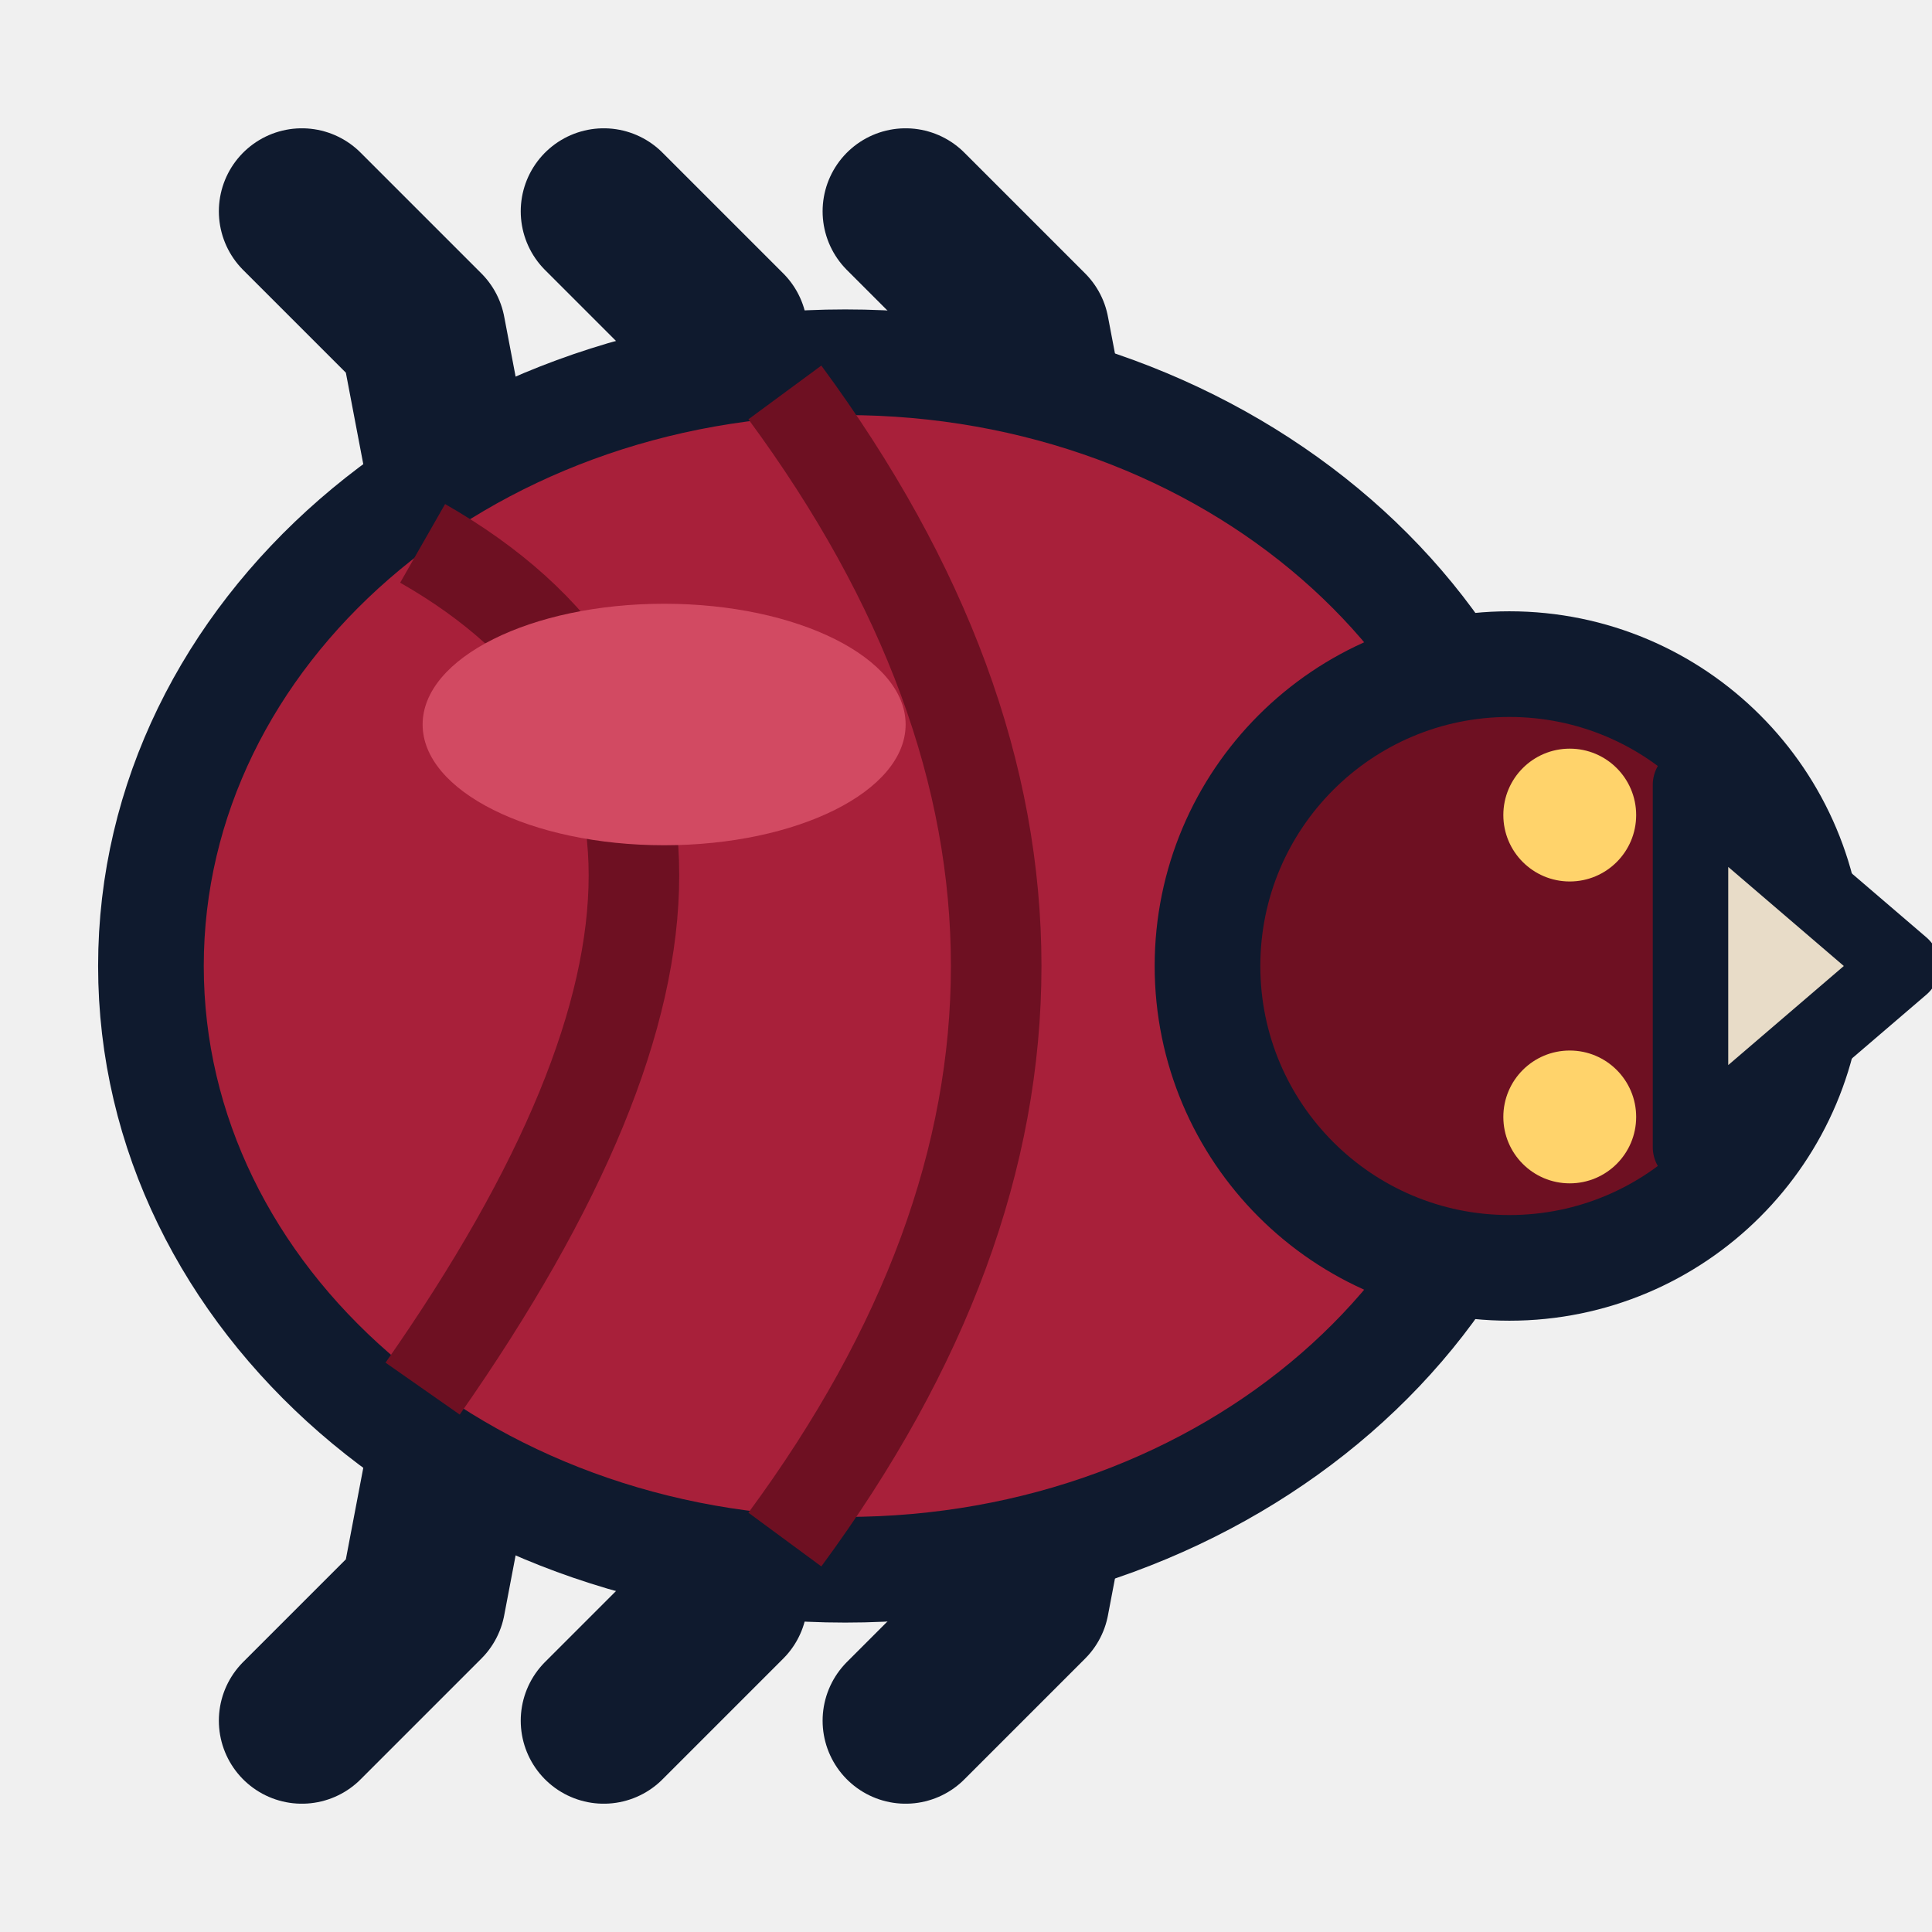
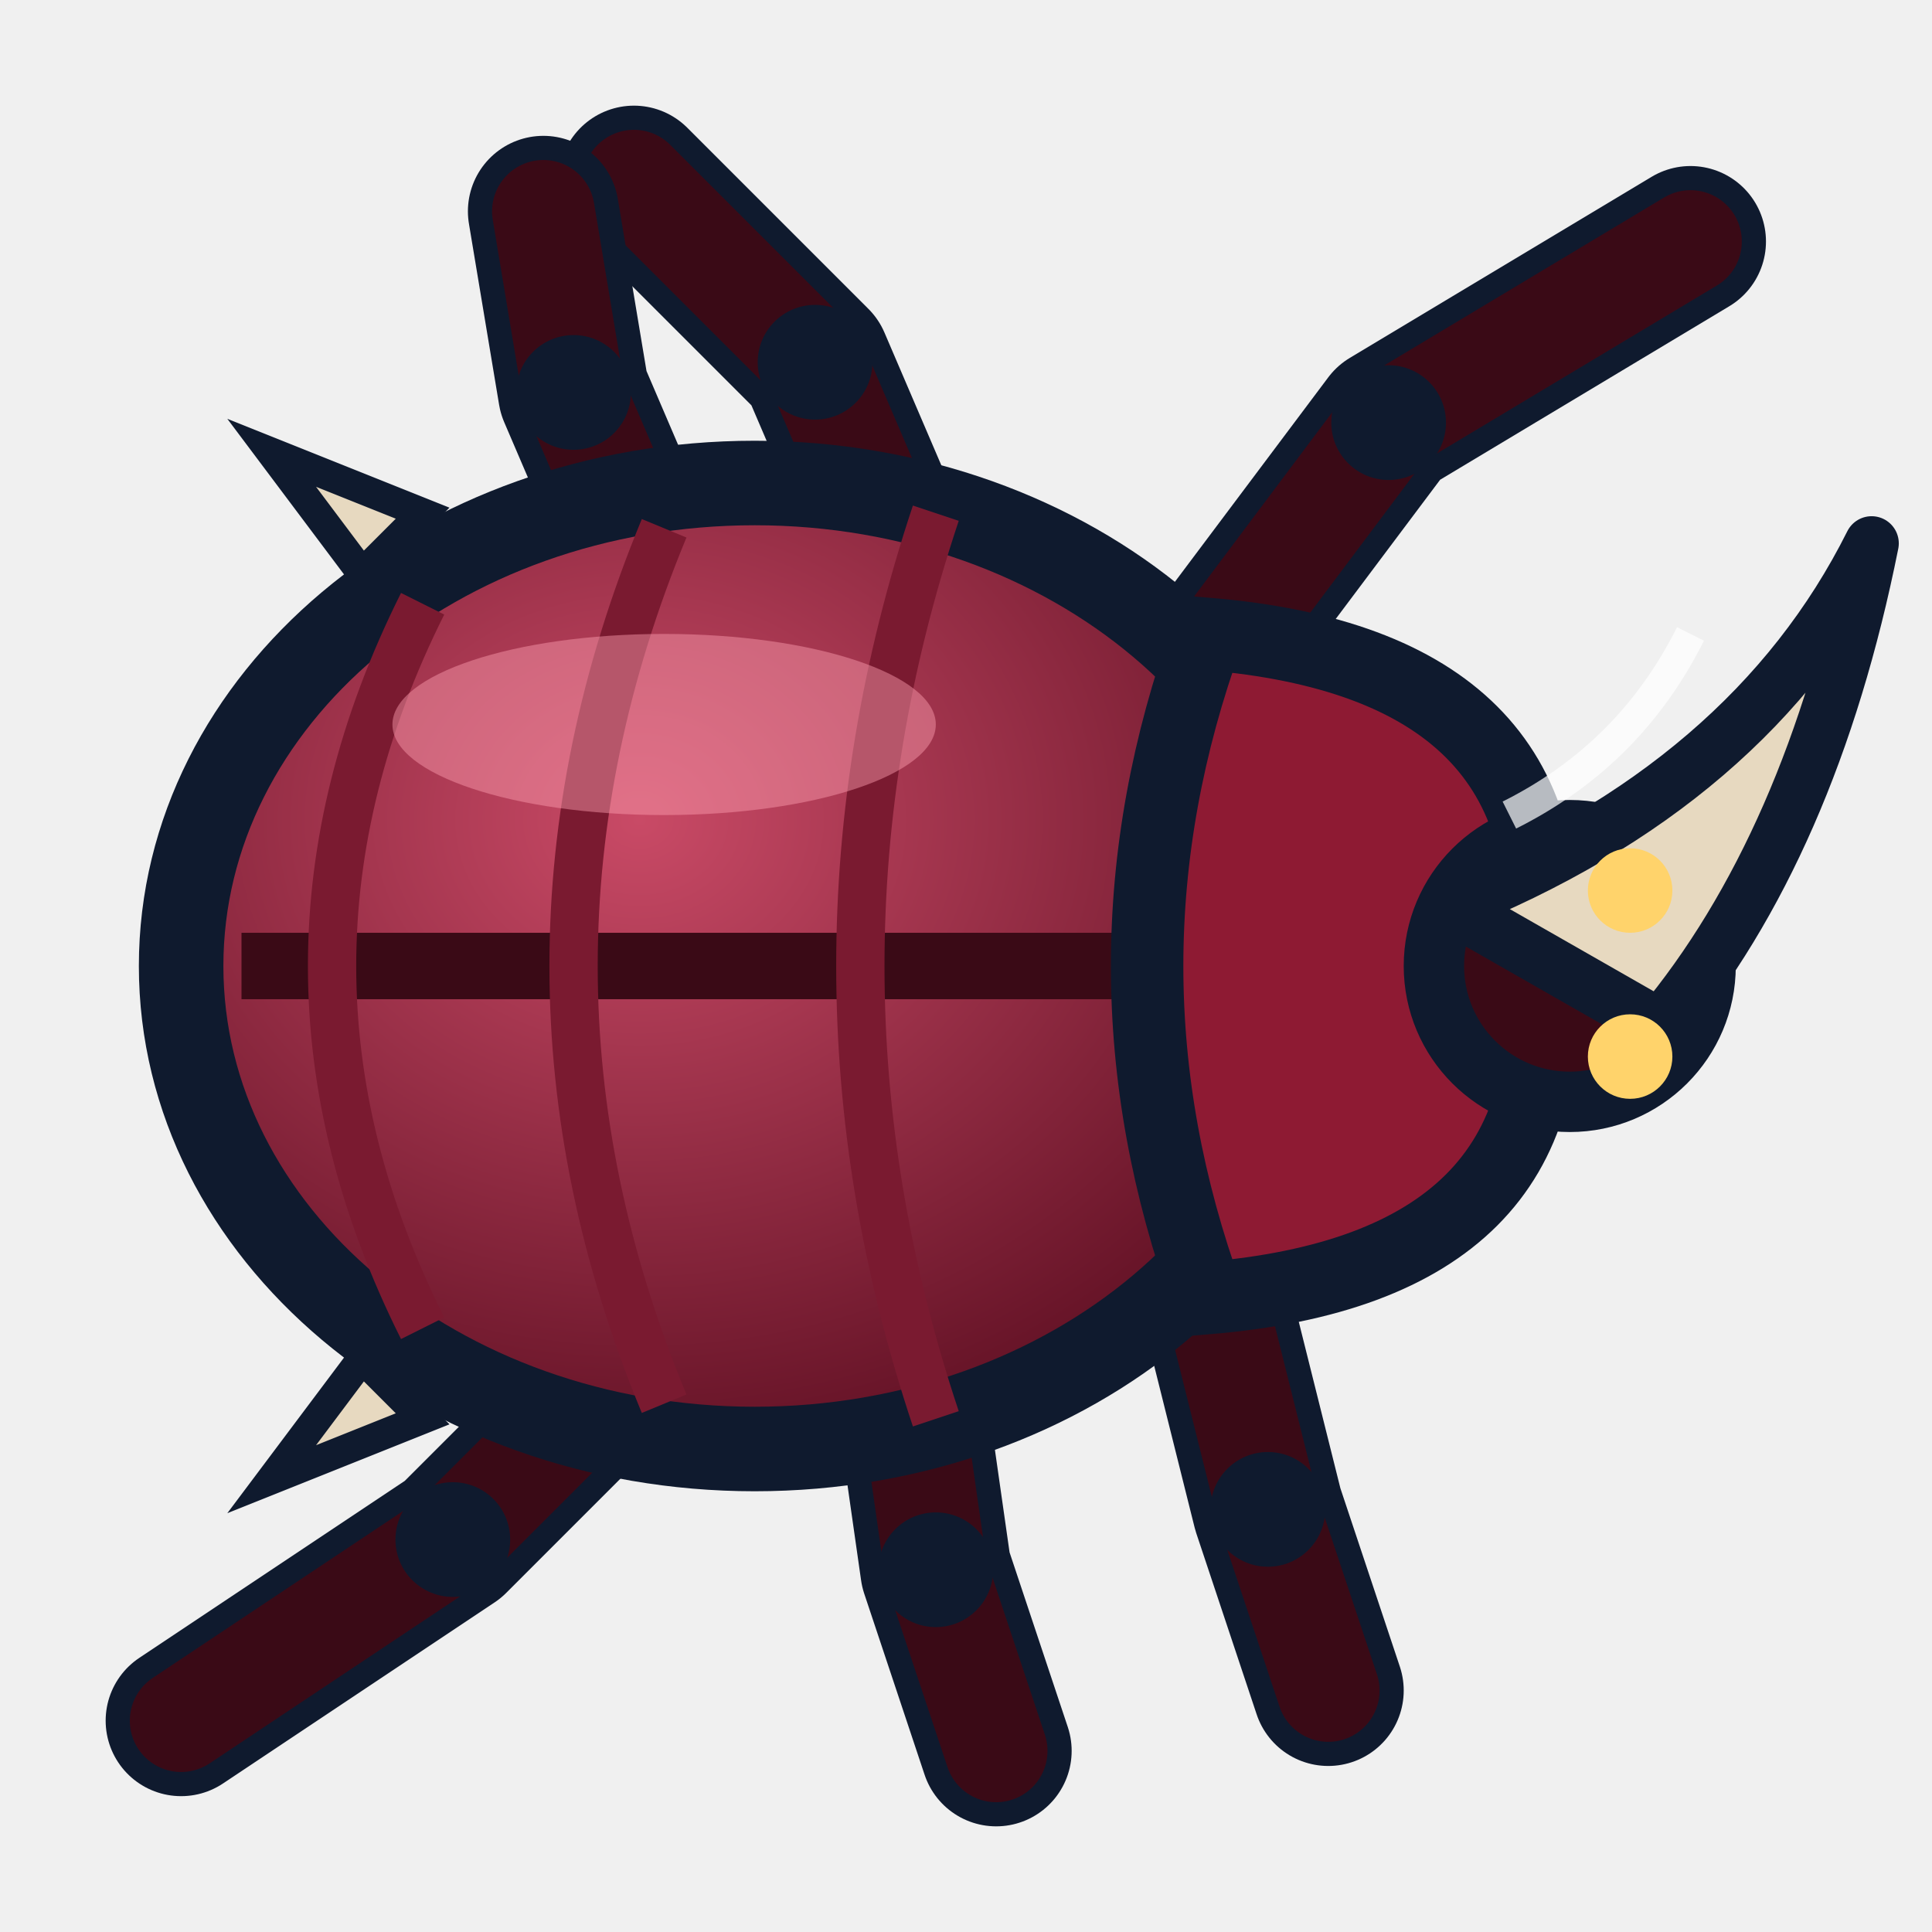
<svg xmlns="http://www.w3.org/2000/svg" viewBox="0 0 64 64">
-   <path d="M18 32 L14 11 L10 7" fill="none" stroke="#0f1a2e" stroke-width="5.5" stroke-linecap="round" stroke-linejoin="round" />
-   <path d="M18 32 L14 53 L10 57" fill="none" stroke="#0f1a2e" stroke-width="5.5" stroke-linecap="round" stroke-linejoin="round" />
-   <path d="M28 32 L24 11 L20 7" fill="none" stroke="#0f1a2e" stroke-width="5.5" stroke-linecap="round" stroke-linejoin="round" />
-   <path d="M28 32 L24 53 L20 57" fill="none" stroke="#0f1a2e" stroke-width="5.5" stroke-linecap="round" stroke-linejoin="round" />
-   <path d="M38 32 L34 11 L30 7" fill="none" stroke="#0f1a2e" stroke-width="5.5" stroke-linecap="round" stroke-linejoin="round" />
-   <path d="M38 32 L34 53 L30 57" fill="none" stroke="#0f1a2e" stroke-width="5.5" stroke-linecap="round" stroke-linejoin="round" />
-   <ellipse cx="28" cy="32" rx="23" ry="20" fill="#a8203a" stroke="#0f1a2e" stroke-width="3.5" />
-   <path d="M14 18 Q28 26 14 46 M26 13 Q40 32 26 51" fill="none" stroke="#6e1022" stroke-width="3" />
-   <ellipse cx="22" cy="24" rx="8" ry="4" fill="#d24a62" />
-   <circle cx="50" cy="32" r="10" fill="#6e1022" stroke="#0f1a2e" stroke-width="3.5" />
-   <path d="M56 26 L63 32 L56 38 Z" fill="#e8dcc8" stroke="#0f1a2e" stroke-width="2.5" stroke-linejoin="round" />
-   <circle cx="52" cy="27" r="2.2" fill="#ffd36b" />
-   <circle cx="52" cy="37" r="2.2" fill="#ffd36b" />
+   <defs>
+     <radialGradient id="bs" cx="40%" cy="35%" r="70%">
+       <stop offset="0" stop-color="#c94a66" />
+       <stop offset="1" stop-color="#5e0f22" />
+     </radialGradient>
+   </defs>
+   <path d="M40.0 22.0 L46.0 14.0 L56.0 8.0" fill="none" stroke="#0f1a2e" stroke-width="5.0" stroke-linecap="round" stroke-linejoin="round" />
+   <path d="M40.0 22.0 L46.0 14.0 L56.0 8.0" fill="none" stroke="#3a0a16" stroke-width="3.4" stroke-linecap="round" stroke-linejoin="round" />
+   <circle cx="46.0" cy="14.0" r="1.9" fill="#0f1a2e" />
+   <path d="M40.0 42.0 L42.0 50.0 L44.0 56.0" fill="none" stroke="#0f1a2e" stroke-width="5.0" stroke-linecap="round" stroke-linejoin="round" />
+   <path d="M40.0 42.0 L42.0 50.0 L44.0 56.0" fill="none" stroke="#3a0a16" stroke-width="3.4" stroke-linecap="round" stroke-linejoin="round" />
+   <circle cx="42.0" cy="50.0" r="1.9" fill="#0f1a2e" />
+   <path d="M30.0 19.0 L27.0 12.0 L21.0 6.0" fill="none" stroke="#0f1a2e" stroke-width="5.0" stroke-linecap="round" stroke-linejoin="round" />
+   <path d="M30.0 19.0 L27.0 12.0 L21.0 6.0" fill="none" stroke="#3a0a16" stroke-width="3.4" stroke-linecap="round" stroke-linejoin="round" />
+   <circle cx="27.0" cy="12.0" r="1.9" fill="#0f1a2e" />
+   <path d="M30.0 45.0 L31.0 52.0 L33.0 58.0" fill="none" stroke="#0f1a2e" stroke-width="5.0" stroke-linecap="round" stroke-linejoin="round" />
+   <path d="M30.0 45.0 L31.0 52.0 L33.0 58.0" fill="none" stroke="#3a0a16" stroke-width="3.4" stroke-linecap="round" stroke-linejoin="round" />
+   <circle cx="31.0" cy="52.0" r="1.9" fill="#0f1a2e" />
+   <path d="M22.0 20.0 L19.0 13.0 L18.0 7.0" fill="none" stroke="#0f1a2e" stroke-width="5.0" stroke-linecap="round" stroke-linejoin="round" />
+   <path d="M22.0 20.0 L19.0 13.0 L18.0 7.0" fill="none" stroke="#3a0a16" stroke-width="3.4" stroke-linecap="round" stroke-linejoin="round" />
+   <circle cx="19.0" cy="13.0" r="1.9" fill="#0f1a2e" />
+   <path d="M22.0 44.0 L15.0 51.0 L6.0 57.0" fill="none" stroke="#0f1a2e" stroke-width="5.0" stroke-linecap="round" stroke-linejoin="round" />
+   <path d="M22.0 44.0 L15.0 51.0 L6.0 57.0" fill="none" stroke="#3a0a16" stroke-width="3.4" stroke-linecap="round" stroke-linejoin="round" />
+   <circle cx="15.0" cy="51.0" r="1.9" fill="#0f1a2e" />
+   <ellipse cx="25" cy="32" rx="19" ry="16" fill="url(#bs)" stroke="#0f1a2e" stroke-width="2.8" />
+   <path d="M43 32 H8" stroke="#3a0a16" stroke-width="2.2" />
+   <path d="M14 20 q-6 12 0 24 M22 17.5 q-6 14.5 0 29 M31 17 q-5 15 0 30" fill="none" stroke="#7a1a30" stroke-width="1.6" />
+   <ellipse cx="22" cy="24" rx="9" ry="3" fill="#ff9fb2" opacity="0.45" />
+   <g fill="#e7d9c0" stroke="#0f1a2e" stroke-width="1">
+     <path d="M12 19 l-3 -4 l5 2 z" />
+     <path d="M12 45 l-3 4 l5 -2 z" />
+   </g>
+   <path d="M40 21 Q52 22 51 32 Q52 42 40 43 Q36 32 40 21 Z" fill="#8e1a33" stroke="#0f1a2e" stroke-width="2.4" />
+   <circle cx="52" cy="32" r="4.5" fill="#3a0a16" stroke="#0f1a2e" stroke-width="2" />
+   <path d="M48 30 Q58 26 62 18 Q60 28 55 34 Z" fill="#e7d9c0" stroke="#0f1a2e" stroke-width="1.8" stroke-linejoin="round" />
+   <path d="M50 27 q4 -2 6 -6" fill="none" stroke="#fff" stroke-width="1" opacity="0.7" />
+   <circle cx="54" cy="29.5" r="1.4" fill="#ffd36b" />
+   <circle cx="54" cy="35" r="1.4" fill="#ffd36b" />
</svg>
